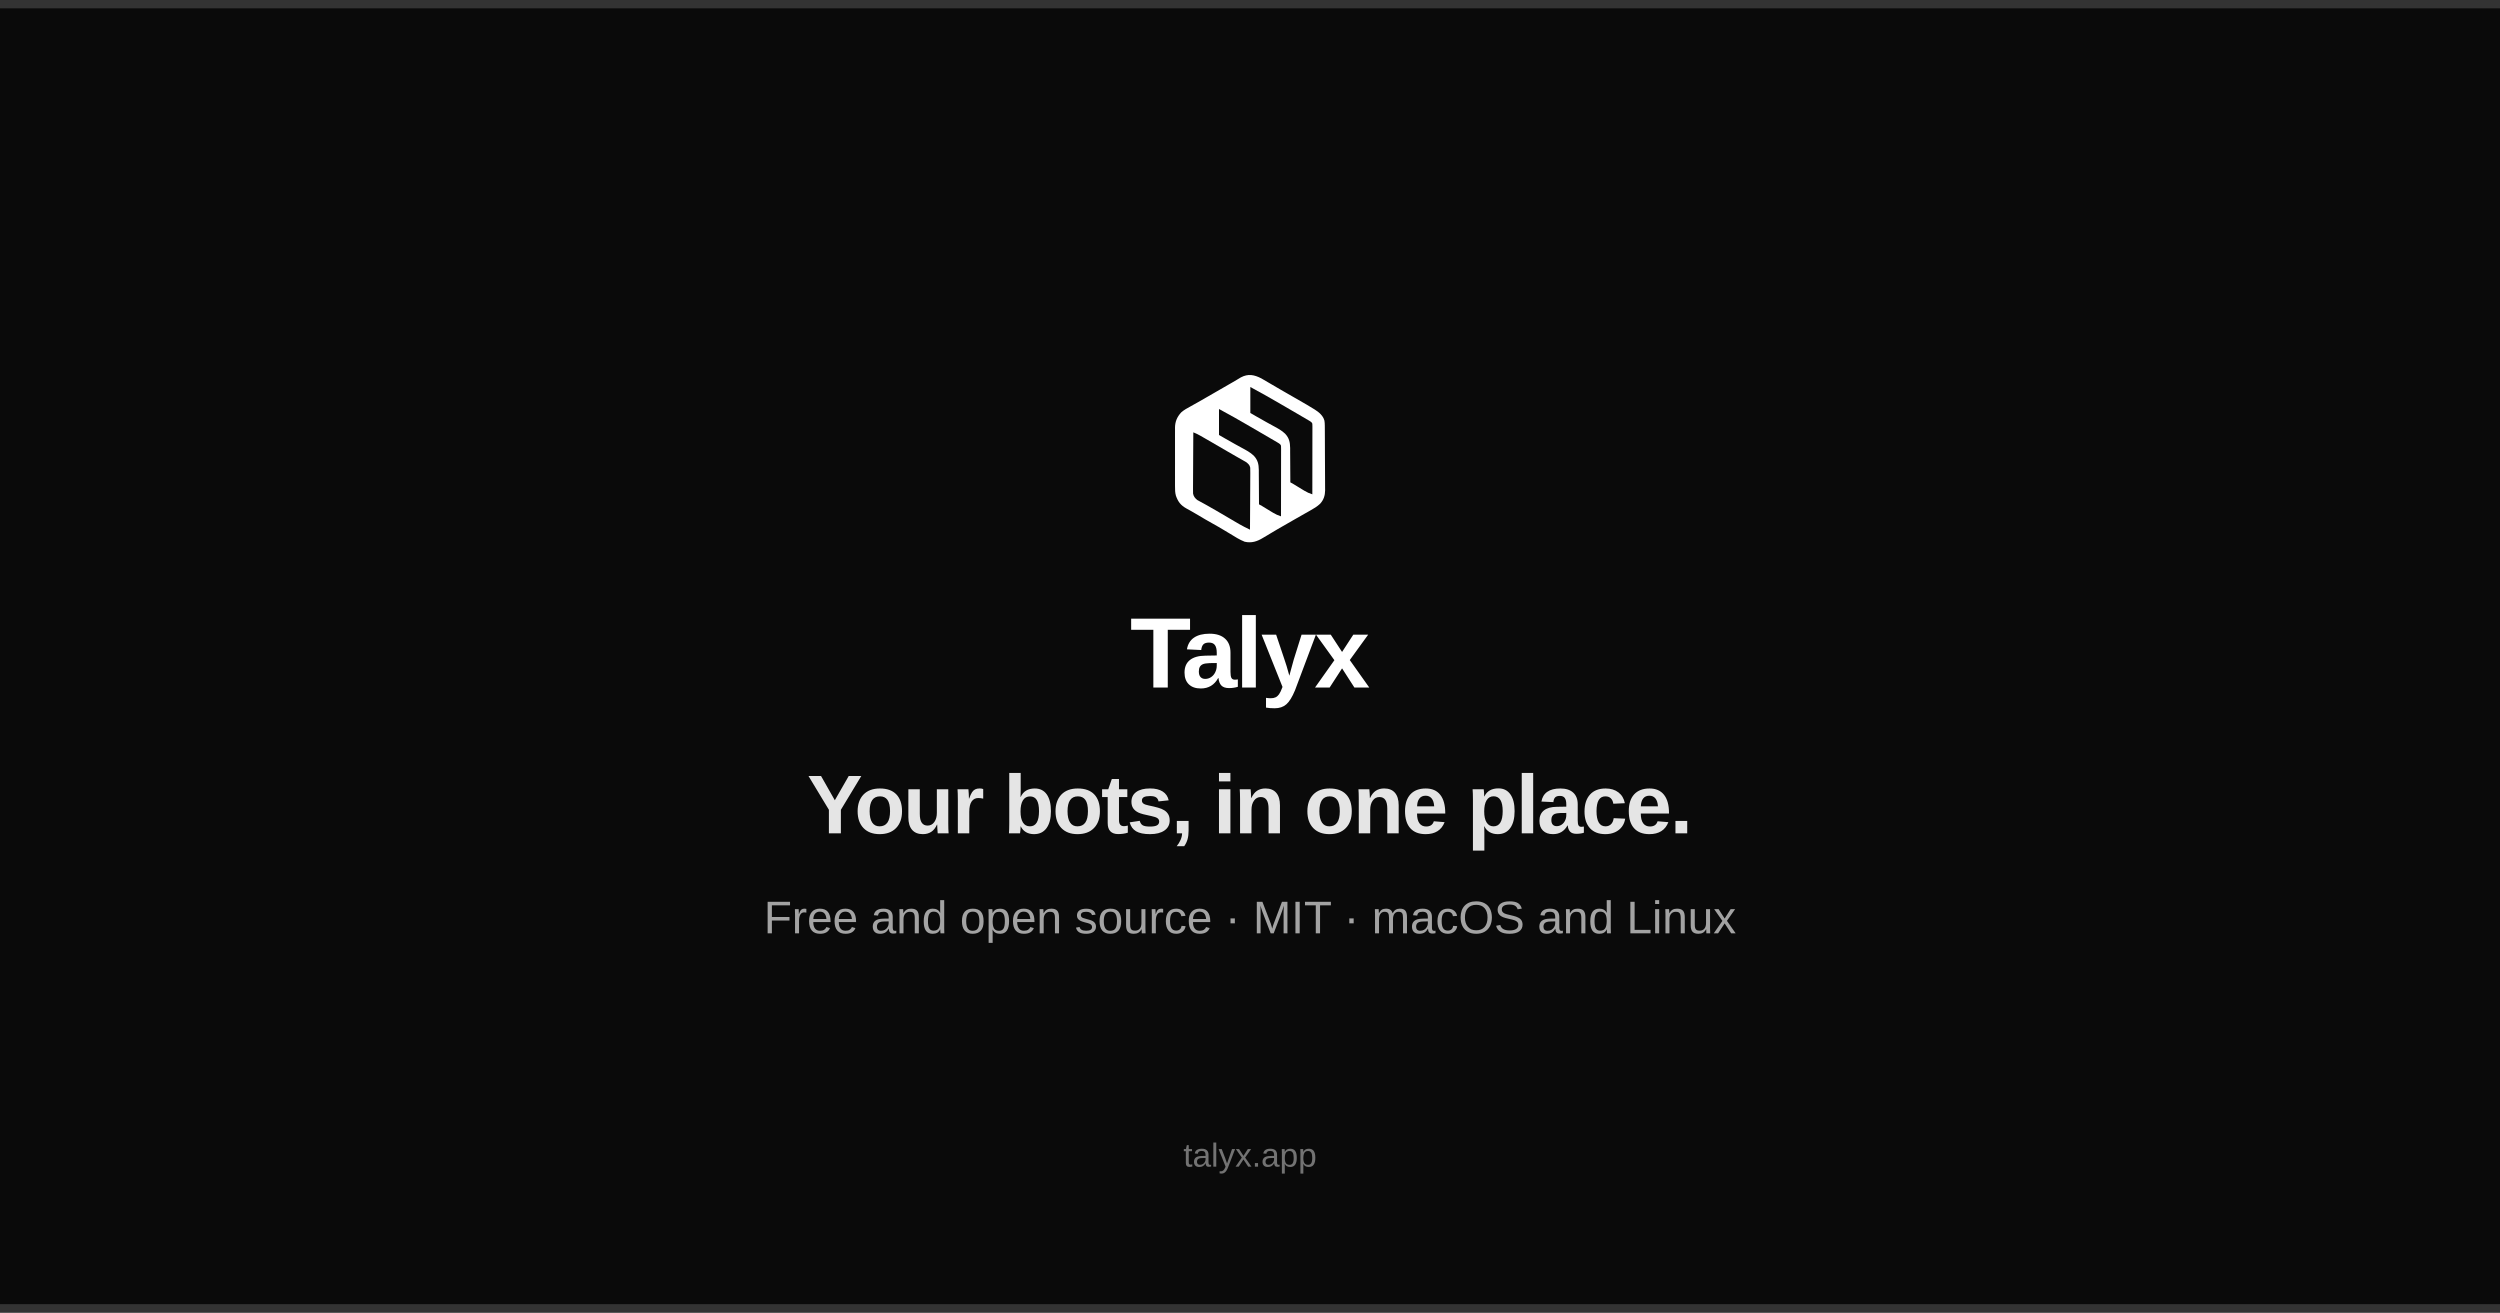
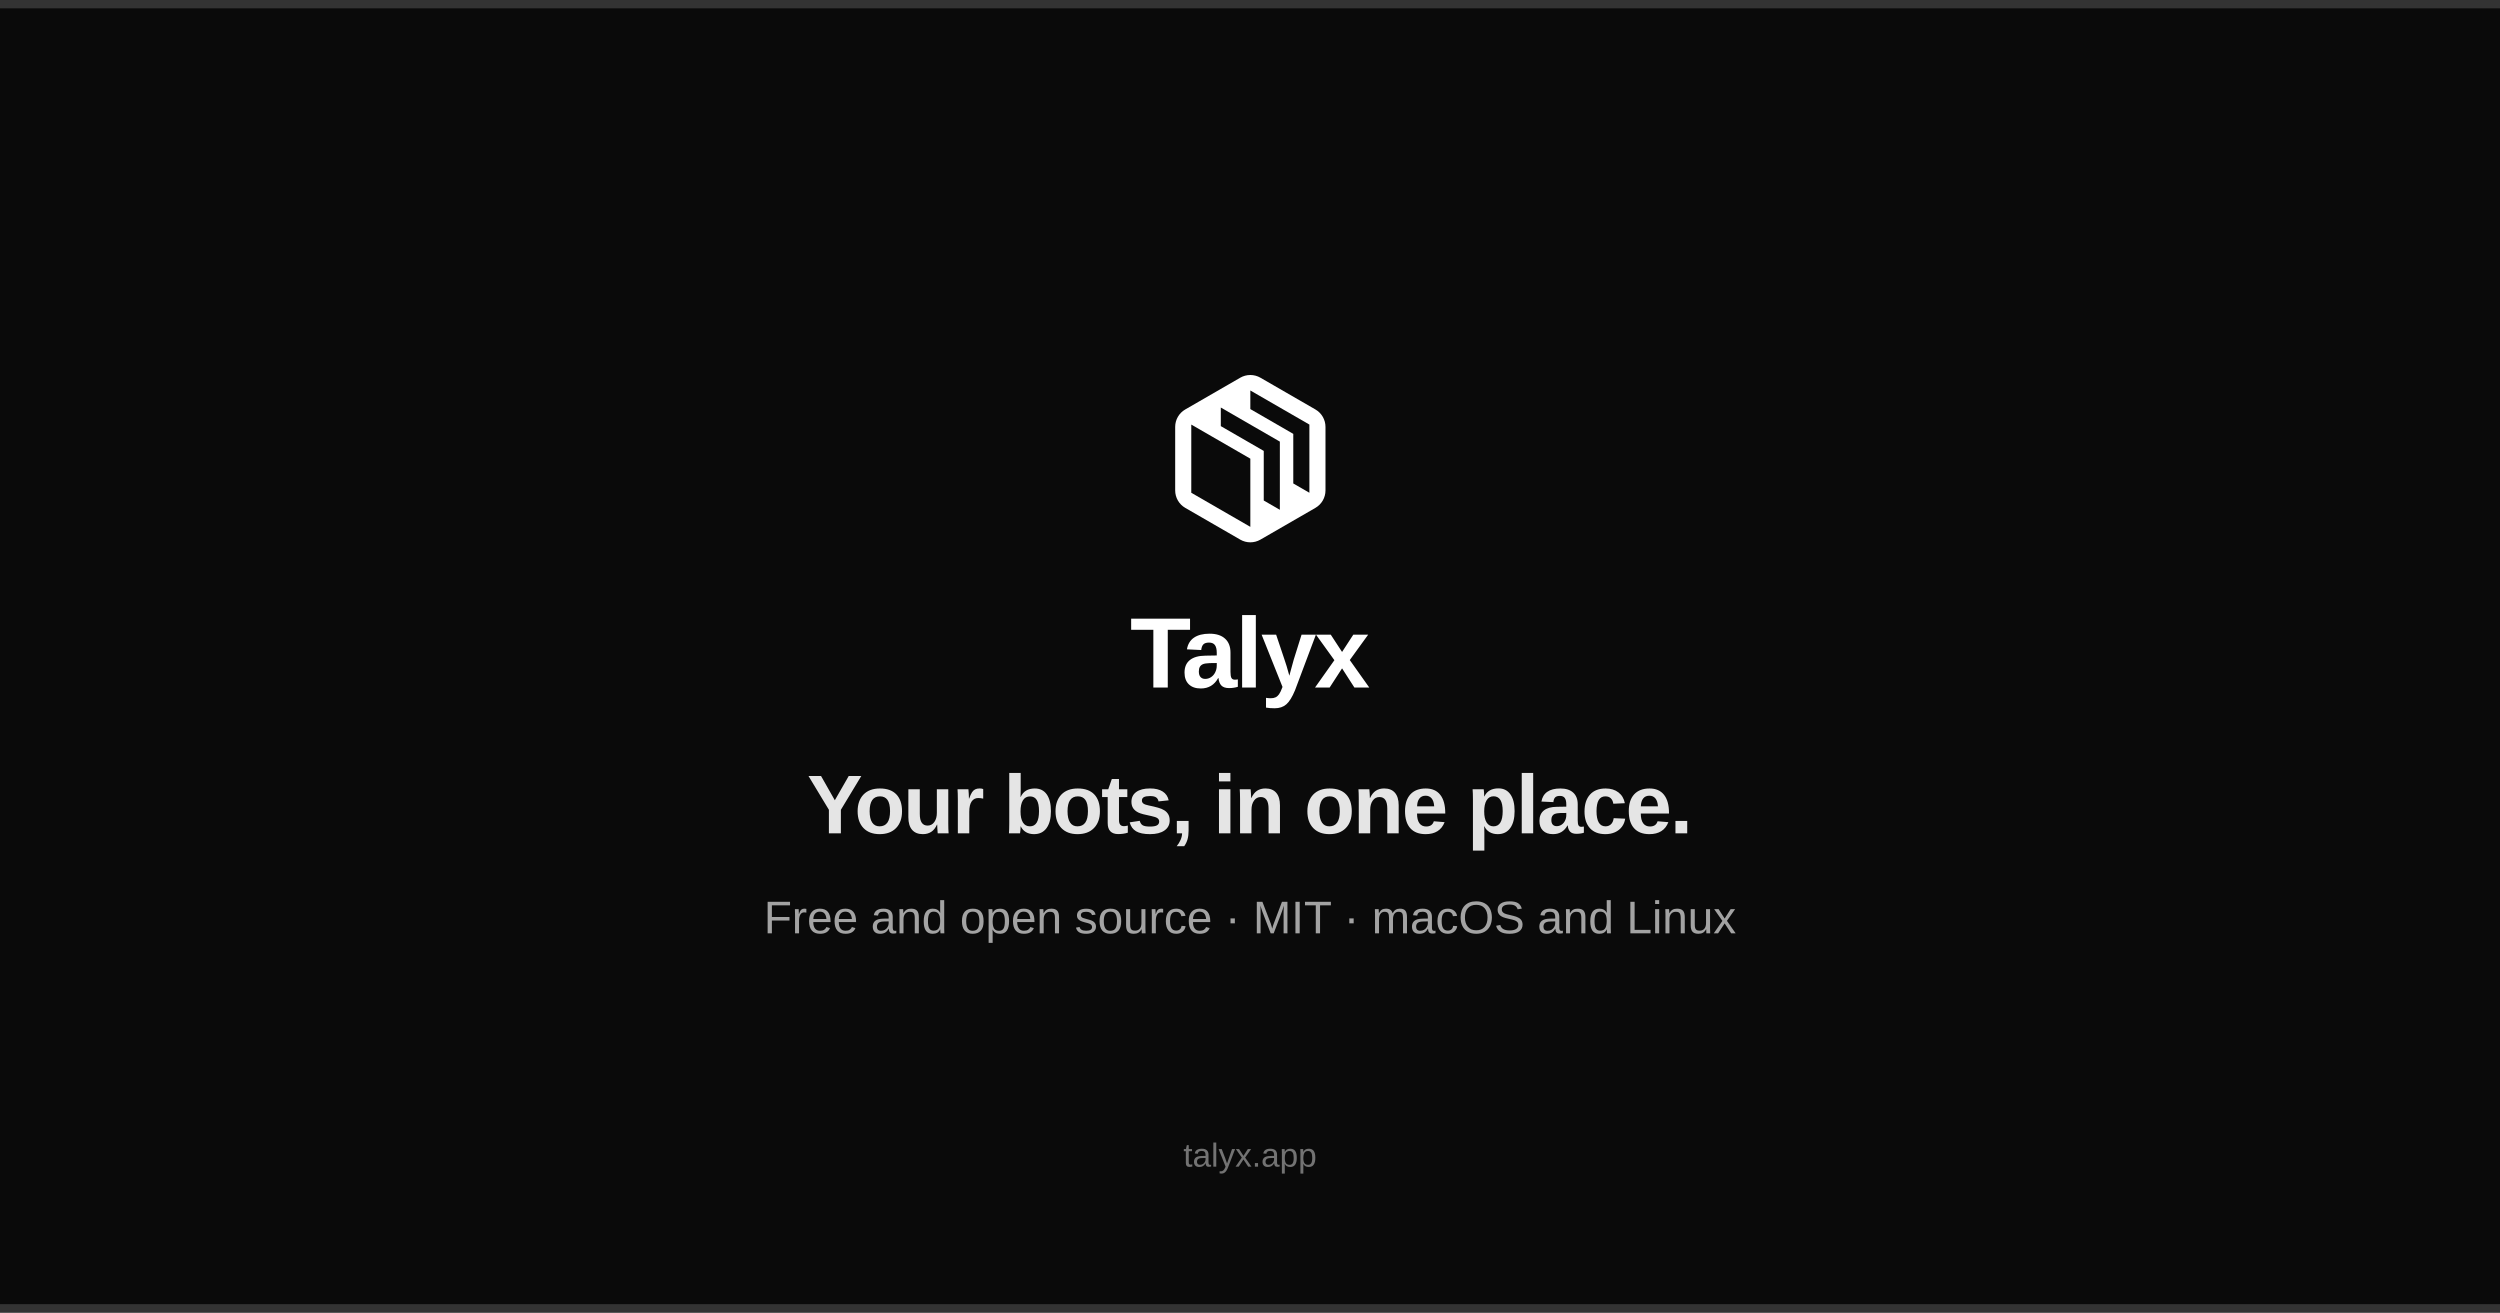
<svg xmlns="http://www.w3.org/2000/svg" width="1200" height="630" viewBox="0 0 1200 630" fill="none">
  <rect width="1200" height="630" fill="#0a0a0a" />
  <rect x="0" y="0" width="1200" height="4" fill="#333" />
  <rect x="0" y="626" width="1200" height="4" fill="#333" />
  <g transform="translate(564, 180) scale(0.32)">
-     <path d="M129.548 5.112C133.612 7.349 137.587 9.73 141.56 12.123C147.323 15.594 153.154 18.945 158.986 22.299C160.085 22.933 161.184 23.566 162.316 24.219C168.018 27.507 173.724 30.786 179.435 34.057C198.895 45.214 198.895 45.214 207.861 50.737C208.482 51.114 209.104 51.492 209.744 51.88C215.916 55.743 222.309 61.166 224.148 68.505C224.529 70.987 224.685 73.313 224.702 75.822C224.711 76.74 224.719 77.658 224.728 78.603C224.735 80.096 224.735 80.096 224.741 81.618C224.754 83.204 224.754 83.204 224.766 84.823C224.791 88.319 224.807 91.815 224.822 95.311C224.827 96.507 224.832 97.704 224.838 98.937C224.865 105.27 224.884 111.603 224.898 117.937C224.912 123.169 224.94 128.402 224.98 133.635C225.03 139.962 225.055 146.29 225.062 152.618C225.068 155.024 225.084 157.43 225.108 159.836C225.139 163.21 225.139 166.583 225.132 169.958C225.148 170.943 225.165 171.928 225.182 172.942C225.112 180.76 223.014 187.363 217.625 193.191C213.186 197.329 208.147 200.373 202.861 203.299C201.629 203.997 201.629 203.997 200.373 204.708C198.639 205.69 196.903 206.668 195.165 207.642C190.924 210.024 186.707 212.445 182.486 214.862C180.725 215.867 178.965 216.872 177.205 217.877C154.354 230.922 154.354 230.922 131.777 244.432C123.061 249.735 114.804 252.445 104.548 250.112C96.756 247.053 89.653 242.488 82.548 238.112C81.24 237.328 79.93 236.546 78.619 235.768C76.868 234.726 75.12 233.679 73.38 232.618C67.682 229.142 61.868 225.88 56.048 222.612C48.994 218.647 41.972 214.651 35.068 210.428C31.625 208.33 28.148 206.318 24.623 204.362C23.771 203.884 22.919 203.407 22.041 202.915C20.39 201.992 18.732 201.079 17.067 200.179C8.603 195.424 4.578 190.243 1.379 181.099C0.082 176.433 -0.01 172.001 0.031 167.183C0.024 166.153 0.017 165.122 0.01 164.06C-0.008 160.689 0.004 157.319 0.017 153.948C0.014 151.586 0.011 149.224 0.006 146.862C-0 141.928 0.008 136.995 0.027 132.061C0.05 125.752 0.037 119.443 0.013 113.134C-0.002 108.263 0.003 103.392 0.013 98.521C0.016 96.195 0.013 93.869 0.003 91.543C-0.007 88.289 0.009 85.035 0.031 81.781C0.023 80.83 0.015 79.879 0.006 78.9C0.12 69.817 3.216 62.652 9.401 56.014C13.602 52.292 18.456 49.728 23.361 47.049C25.104 46.071 26.848 45.092 28.591 44.112C30.389 43.103 32.19 42.101 33.992 41.099C39.549 38.004 45.045 34.802 50.548 31.612C52.697 30.372 54.845 29.132 56.994 27.893C58.064 27.275 59.134 26.658 60.237 26.022C63.085 24.379 65.933 22.737 68.781 21.095C70.532 20.085 72.282 19.076 74.033 18.067C76.212 16.81 78.392 15.553 80.572 14.297C81.572 13.72 82.572 13.143 83.603 12.549C84.58 11.987 85.557 11.425 86.563 10.846C88.637 9.641 90.702 8.421 92.76 7.19C93.807 6.566 94.853 5.942 95.931 5.299C96.866 4.736 97.801 4.172 98.764 3.592C109.78 -2.265 118.839 -0.387 129.548 5.112Z" fill="white" />
-     <path d="M27.477 86C31.268 87.479 34.714 89.175 38.247 91.203C39.37 91.847 40.494 92.49 41.652 93.153C42.864 93.852 44.077 94.551 45.29 95.25C46.55 95.974 47.811 96.698 49.072 97.421C58.921 103.08 68.743 108.787 78.54 114.535C82.731 116.991 86.941 119.409 91.165 121.809C92.811 122.751 92.811 122.751 94.492 123.712C96.594 124.915 98.702 126.11 100.814 127.295C101.76 127.839 102.706 128.382 103.68 128.941C104.512 129.413 105.344 129.884 106.201 130.369C109.429 132.682 112.091 134.885 112.837 138.973C112.97 141.42 112.972 143.838 112.931 146.288C112.932 147.216 112.932 148.143 112.933 149.098C112.93 152.156 112.899 155.212 112.868 158.27C112.86 160.392 112.855 162.515 112.851 164.638C112.835 170.219 112.796 175.8 112.752 181.382C112.711 187.079 112.693 192.777 112.672 198.475C112.629 209.65 112.561 220.825 112.477 232C110.592 231.068 108.709 230.133 106.826 229.197C105.252 228.417 105.252 228.417 103.647 227.621C98.726 225.105 93.981 222.315 89.227 219.5C87.122 218.263 85.016 217.026 82.911 215.789C81.846 215.162 80.781 214.534 79.684 213.888C75.559 211.459 71.427 209.042 67.293 206.629C65.299 205.464 63.305 204.298 61.313 203.129C56.388 200.247 51.443 197.413 46.442 194.664C44.999 193.864 44.999 193.864 43.527 193.047C41.716 192.046 39.899 191.057 38.074 190.082C36.858 189.407 36.858 189.407 35.618 188.719C34.912 188.337 34.206 187.954 33.478 187.561C30.232 185.029 27.847 182.101 27.116 177.951C26.986 175.522 26.982 173.122 27.023 170.69C27.022 169.772 27.022 168.855 27.021 167.909C27.024 164.889 27.055 161.871 27.086 158.852C27.094 156.753 27.1 154.654 27.104 152.555C27.119 147.041 27.158 141.527 27.202 136.013C27.243 130.383 27.262 124.752 27.282 119.121C27.325 108.081 27.393 97.04 27.477 86Z" fill="#0a0a0a" />
-     <path d="M66 51C81.575 59.495 97.133 68.035 112.388 77.096C117.827 80.324 123.302 83.484 128.786 86.634C146.255 96.673 146.255 96.673 153.062 100.812C154.023 101.396 154.983 101.98 155.973 102.582C158 104 158 104 159 106C159.092 107.419 159.122 108.843 159.12 110.265C159.122 111.607 159.122 111.607 159.124 112.976C159.119 114.452 159.119 114.452 159.114 115.958C159.114 116.992 159.114 118.026 159.114 119.091C159.113 122.522 159.105 125.952 159.098 129.383C159.096 131.757 159.094 134.13 159.093 136.504C159.09 142.761 159.08 149.018 159.069 155.275C159.058 161.656 159.054 168.037 159.049 174.418C159.038 186.945 159.021 199.473 159 212C154.612 210.596 150.956 208.961 147.016 206.559C145.916 205.893 144.816 205.227 143.684 204.541C142.539 203.84 141.394 203.139 140.25 202.438C139.09 201.732 137.93 201.027 136.77 200.322C134.653 199.037 132.539 197.75 130.427 196.459C128.103 195.019 128.103 195.019 126 194C125.999 193.243 125.997 192.486 125.996 191.707C125.978 184.542 125.936 177.379 125.868 170.215C125.834 166.533 125.809 162.851 125.804 159.168C125.8 155.608 125.771 152.049 125.727 148.489C125.707 146.484 125.713 144.478 125.719 142.473C125.58 133.71 124.244 127.539 118.172 121.045C112.954 116.02 106.644 112.724 100.312 109.312C98.101 108.099 95.89 106.884 93.68 105.668C92.016 104.758 92.016 104.758 90.319 103.83C85.159 100.985 80.047 98.059 74.938 95.125C71.988 93.434 69.039 91.743 66 90C66 77.13 66 64.26 66 51Z" fill="#0a0a0a" />
-     <path d="M113 18C128.575 26.495 144.133 35.035 159.388 44.096C164.827 47.324 170.302 50.484 175.786 53.634C193.255 63.673 193.255 63.673 200.062 67.812C201.023 68.396 201.983 68.98 202.973 69.582C205 71 205 71 206 73C206.092 74.419 206.122 75.843 206.12 77.265C206.122 78.607 206.122 78.607 206.124 79.976C206.119 81.452 206.119 81.452 206.114 82.957C206.114 83.992 206.114 85.026 206.114 86.091C206.113 89.522 206.105 92.952 206.098 96.383C206.096 98.757 206.094 101.13 206.093 103.504C206.09 109.761 206.08 116.018 206.069 122.275C206.058 128.656 206.054 135.037 206.049 141.418C206.038 153.945 206.021 166.473 206 179C201.612 177.596 197.956 175.961 194.016 173.559C192.916 172.893 191.816 172.227 190.684 171.541C189.539 170.84 188.394 170.139 187.25 169.438C186.09 168.732 184.93 168.027 183.77 167.322C181.653 166.037 179.539 164.75 177.427 163.459C175.103 162.019 175.103 162.019 173 161C172.999 160.243 172.997 159.486 172.996 158.707C172.978 151.542 172.936 144.379 172.868 137.215C172.834 133.533 172.809 129.851 172.804 126.168C172.8 122.608 172.771 119.049 172.727 115.489C172.707 113.484 172.713 111.478 172.719 109.473C172.58 100.71 171.244 94.539 165.172 88.045C159.954 83.019 153.644 79.724 147.312 76.312C145.101 75.099 142.89 73.884 140.68 72.668C139.016 71.758 139.016 71.758 137.319 70.83C132.159 67.985 127.047 65.059 121.938 62.125C118.988 60.434 116.039 58.742 113 57C113 44.13 113 31.26 113 18Z" fill="#0a0a0a" />
+     <path d="M97.89 4.05A30.22 30.22 0 0 1 128.11 4.05L210.63 51.69A30.22 30.22 0 0 1 225.73 77.86L225.73 173.14A30.22 30.22 0 0 1 210.63 199.31L128.11 246.95A30.22 30.22 0 0 1 97.89 246.95L15.37 199.31A30.22 30.22 0 0 1 0.27 173.14L0.27 77.86A30.22 30.22 0 0 1 15.37 51.69Z" fill="white" />
+     <path d="M24.42 176.64L113 227.78L113 125.5L24.42 74.36Z" fill="#0a0a0a" />
+     <path d="M133.13 188.26L157.29 202.21L157.29 99.93L68.71 48.79L68.71 76.68L133.13 113.88Z" fill="#0a0a0a" />
+     <path d="M177.42 162.69L201.58 176.64L201.58 74.36L113 23.22L113 51.11L177.42 88.31Z" fill="#0a0a0a" />
  </g>
  <text x="600" y="330" font-family="Geist, system-ui, -apple-system, 'Helvetica Neue', Arial, sans-serif" font-size="48" font-weight="700" fill="white" text-anchor="middle" letter-spacing="-1">Talyx</text>
  <text x="600" y="400" font-family="Geist, system-ui, -apple-system, 'Helvetica Neue', Arial, sans-serif" font-size="40" font-weight="600" fill="#e5e5e5" text-anchor="middle" letter-spacing="-1">Your bots, in one place.</text>
  <text x="600" y="448" font-family="Geist, system-ui, -apple-system, 'Helvetica Neue', Arial, sans-serif" font-size="22" font-weight="400" fill="#a3a3a3" text-anchor="middle">Free and open source · MIT · macOS and Linux</text>
  <text x="600" y="560" font-family="Geist, system-ui, -apple-system, 'Helvetica Neue', Arial, sans-serif" font-size="16" font-weight="500" fill="#737373" text-anchor="middle">talyx.app</text>
</svg>
